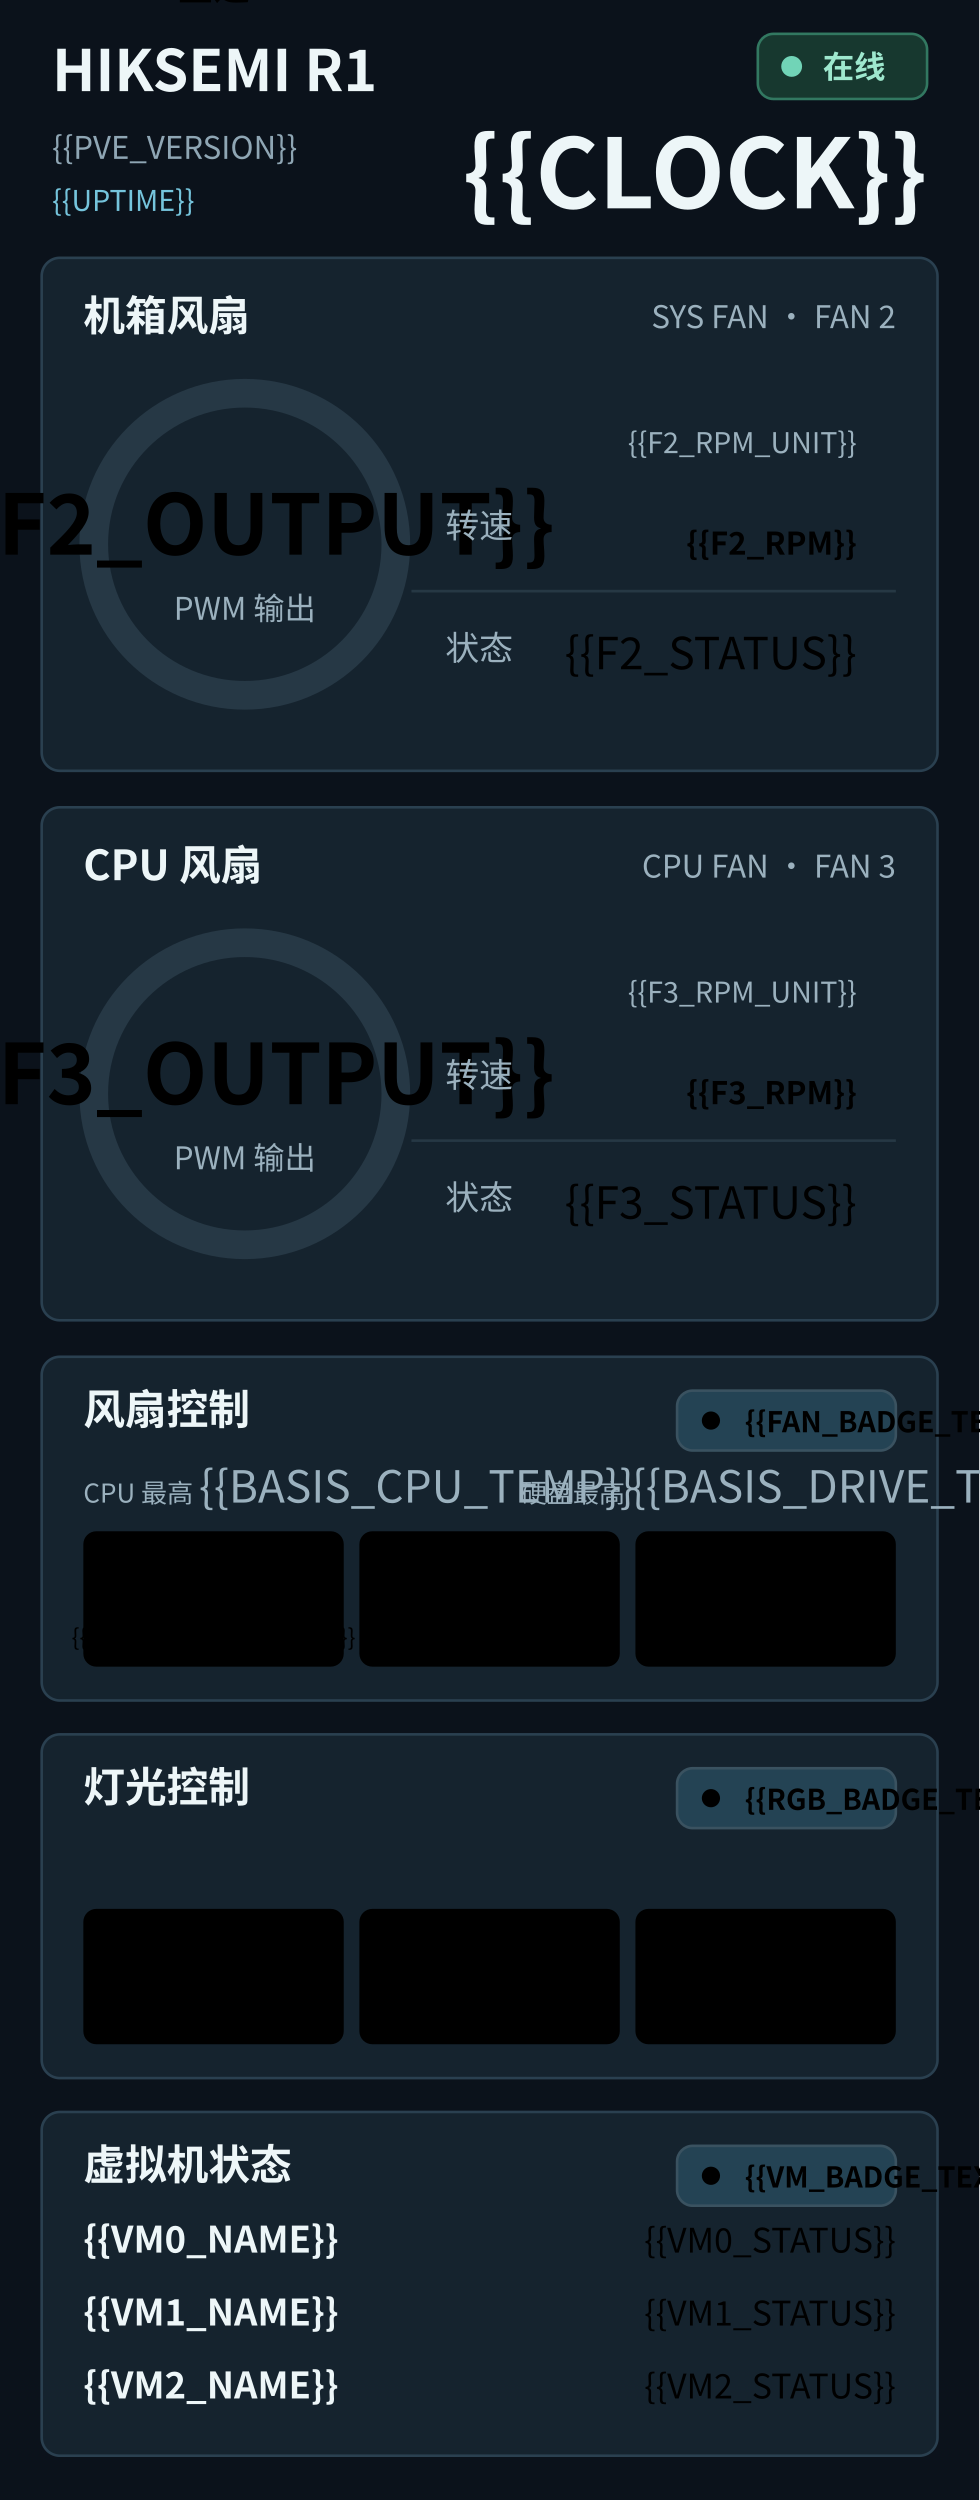
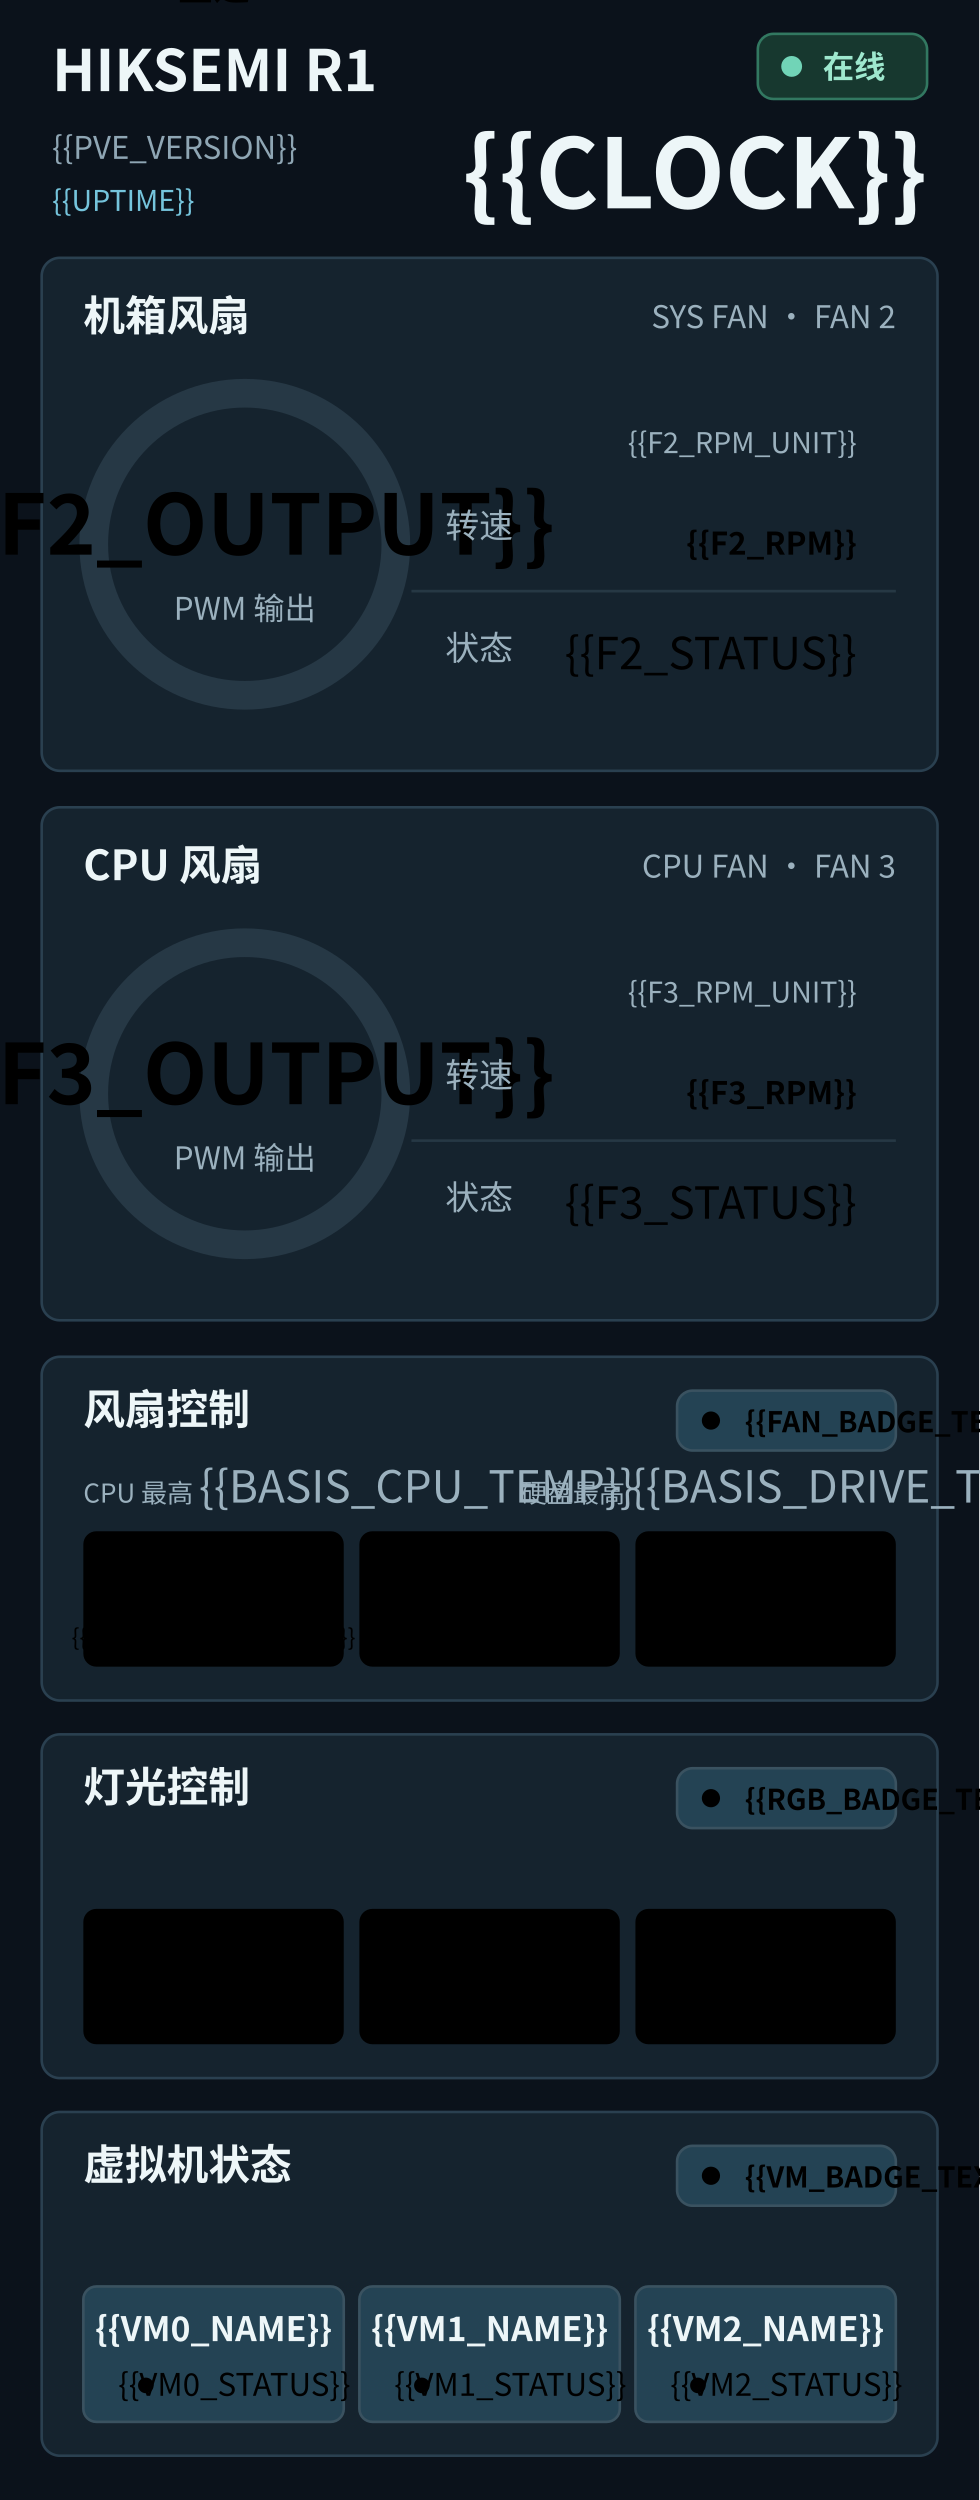
<svg xmlns="http://www.w3.org/2000/svg" width="376" height="960" viewBox="0 0 376 960">
  <rect width="376" height="960" fill="#0b121b" />
  <g font-family="PingFang SC, Noto Sans CJK SC, Arial, sans-serif">
    <text x="20" y="35" fill="#edf6f8" font-size="22" font-weight="700">HIKSEMI R1</text>
    <text x="20" y="61" fill="#8fa6b4" font-size="12">{{PVE_VERSION}}</text>
    <text x="20" y="81" fill="#75c4dc" font-size="11">{{UPTIME}}</text>
    <rect x="291" y="13" width="65" height="25" rx="6" fill="#17382f" stroke="#327861" stroke-width="1" />
    <circle cx="304" cy="25.5" r="4" fill="#71d4b7" />
    <text x="316" y="30" fill="#9ee8ce" font-size="12" font-weight="600">在线</text>
    <text x="356" y="80" fill="#edf6f8" font-size="37" font-weight="700" text-anchor="end">{{CLOCK}}</text>
    <rect x="16" y="99" width="344" height="197" rx="7" fill="#15232e" stroke="#2a4050" />
    <text x="32" y="127" fill="#edf6f8" font-size="16" font-weight="700">机箱风扇</text>
    <text x="344" y="126" fill="#9bb1be" font-size="12" text-anchor="end">SYS FAN · FAN 2</text>
    <circle cx="94" cy="209" r="58" fill="none" stroke="#263845" stroke-width="11" />
    <circle cx="94" cy="209" r="58" fill="none" stroke="{{F2_ARC_COLOR}}" stroke-width="11" stroke-linecap="round" stroke-dasharray="{{F2_ARC}} 364" transform="rotate(-90 94 209)" />
    <text x="94" y="213" fill="{{F2_OUTPUT_COLOR}}" font-size="32" font-weight="700" text-anchor="middle">{{F2_OUTPUT}}</text>
    <text x="94" y="238" fill="#9bb1be" font-size="12" text-anchor="middle">PWM 输出</text>
    <text x="171" y="202" fill="#9bb1be" font-size="13" dominant-baseline="middle">转速</text>
    <text x="329" y="174" fill="#9bb1be" font-size="11" text-anchor="end">{{F2_RPM_UNIT}}</text>
    <text x="329" y="213" fill="{{F2_RPM_COLOR}}" font-size="{{F2_RPM_FONT}}" font-weight="700" text-anchor="end">{{F2_RPM}}</text>
    <line x1="158" y1="227" x2="344" y2="227" stroke="#3a5260" stroke-opacity="0.45" stroke-width="1" />
    <text x="171" y="249" fill="#9bb1be" font-size="13" dominant-baseline="middle">状态</text>
    <text x="329" y="257" fill="{{F2_STATUS_COLOR}}" font-size="17" text-anchor="end">{{F2_STATUS}}</text>
    <rect x="16" y="310" width="344" height="197" rx="7" fill="#15232e" stroke="#2a4050" />
    <text x="32" y="338" fill="#edf6f8" font-size="16" font-weight="700">CPU 风扇</text>
    <text x="344" y="337" fill="#9bb1be" font-size="12" text-anchor="end">CPU FAN · FAN 3</text>
    <circle cx="94" cy="420" r="58" fill="none" stroke="#263845" stroke-width="11" />
    <circle cx="94" cy="420" r="58" fill="none" stroke="{{F3_ARC_COLOR}}" stroke-width="11" stroke-linecap="round" stroke-dasharray="{{F3_ARC}} 364" transform="rotate(-90 94 420)" />
    <text x="94" y="424" fill="{{F3_OUTPUT_COLOR}}" font-size="32" font-weight="700" text-anchor="middle">{{F3_OUTPUT}}</text>
    <text x="94" y="449" fill="#9bb1be" font-size="12" text-anchor="middle">PWM 输出</text>
    <text x="171" y="413" fill="#9bb1be" font-size="13" dominant-baseline="middle">转速</text>
    <text x="329" y="385" fill="#9bb1be" font-size="11" text-anchor="end">{{F3_RPM_UNIT}}</text>
    <text x="329" y="424" fill="{{F3_RPM_COLOR}}" font-size="{{F3_RPM_FONT}}" font-weight="700" text-anchor="end">{{F3_RPM}}</text>
    <line x1="158" y1="438" x2="344" y2="438" stroke="#3a5260" stroke-opacity="0.45" stroke-width="1" />
    <text x="171" y="460" fill="#9bb1be" font-size="13" dominant-baseline="middle">状态</text>
    <text x="329" y="468" fill="{{F3_STATUS_COLOR}}" font-size="17" text-anchor="end">{{F3_STATUS}}</text>
    <rect x="16" y="521" width="344" height="132" rx="7" fill="#15232e" stroke="#2a4050" />
    <text x="32" y="547" fill="#edf6f8" font-size="16" font-weight="700">风扇控制</text>
    <rect x="260" y="534" width="84" height="23" rx="6" fill="#244354" stroke="#3a5260" stroke-width="1" />
    <circle cx="273" cy="545.5" r="3.5" fill="{{FAN_BADGE_COLOR}}" />
    <text x="286" y="550" fill="{{FAN_BADGE_COLOR}}" font-size="11" font-weight="600">{{FAN_BADGE_TEXT}}</text>
    <text x="32" y="577" fill="#9bb1be" font-size="10">CPU 最高 <tspan fill="{{BASIS_CPU_COLOR}}" font-size="17">{{BASIS_CPU_TEMP}}</tspan>
    </text>
    <text x="200" y="577" fill="#9bb1be" font-size="10">硬盘最高 <tspan fill="{{BASIS_DRIVE_COLOR}}" font-size="17">{{BASIS_DRIVE_TEMP}}</tspan>
    </text>
    <rect x="32" y="588" width="100" height="52" rx="5" fill="{{FULL_BUTTON_BG}}" />
    <text x="82" y="{{FULL_BUTTON_TEXT_Y}}" fill="{{FULL_BUTTON_FG}}" font-size="14" font-weight="700" text-anchor="middle">全速</text>
    <text x="82" y="632" fill="{{FULL_BUTTON_FG}}" font-size="9" text-anchor="middle">{{FULL_BUTTON_DETAIL}}</text>
    <rect x="138" y="588" width="100" height="52" rx="5" fill="{{HIGH_BUTTON_BG}}" />
    <text x="188" y="620" fill="{{HIGH_BUTTON_FG}}" font-size="14" font-weight="700" text-anchor="middle">标准</text>
    <rect x="244" y="588" width="100" height="52" rx="5" fill="{{LOW_BUTTON_BG}}" />
    <text x="294" y="620" fill="{{LOW_BUTTON_FG}}" font-size="14" font-weight="700" text-anchor="middle">静音</text>
    <rect x="16" y="666" width="344" height="132" rx="7" fill="#15232e" stroke="#2a4050" />
    <text x="32" y="692" fill="#edf6f8" font-size="16" font-weight="700">灯光控制</text>
    <rect x="260" y="679" width="84" height="23" rx="6" fill="#244354" stroke="#3a5260" stroke-width="1" />
    <circle cx="273" cy="690.5" r="3.5" fill="{{RGB_INDICATOR}}" />
    <text x="286" y="695" fill="{{RGB_BADGE_COLOR}}" font-size="11" font-weight="600">{{RGB_BADGE_TEXT}}</text>
    <rect x="32" y="733" width="100" height="52" rx="5" fill="{{RGB_BREATHE_BG}}" />
    <text x="82" y="765" fill="{{RGB_BREATHE_FG}}" font-size="14" font-weight="700" text-anchor="middle">呼吸</text>
    <rect x="138" y="733" width="100" height="52" rx="5" fill="{{RGB_STEADY_BG}}" />
    <text x="188" y="765" fill="{{RGB_STEADY_FG}}" font-size="14" font-weight="700" text-anchor="middle">常亮</text>
    <rect x="244" y="733" width="100" height="52" rx="5" fill="{{RGB_OFF_BUTTON_BG}}" />
    <text x="294" y="765" fill="{{RGB_OFF_BUTTON_FG}}" font-size="14" font-weight="700" text-anchor="middle">关闭</text>
    <rect x="16" y="811" width="344" height="132" rx="7" fill="#15232e" stroke="#2a4050" />
    <text x="32" y="837" fill="#edf6f8" font-size="16" font-weight="700">虚拟机状态</text>
    <rect x="260" y="824" width="84" height="23" rx="6" fill="#244354" stroke="#3a5260" stroke-width="1" />
    <circle cx="273" cy="835.5" r="3.5" fill="{{VM_BADGE_COLOR}}" />
    <text x="286" y="840" fill="{{VM_BADGE_COLOR}}" font-size="11" font-weight="600">{{VM_BADGE_TEXT}}</text>
-     <text x="32" y="865" fill="#edf6f8" font-size="14" font-weight="600">{{VM0_NAME}}</text>
-     <text x="344" y="865" fill="{{VM0_COLOR}}" font-size="13" text-anchor="end">{{VM0_STATUS}}</text>
-     <text x="32" y="893" fill="#edf6f8" font-size="14" font-weight="600">{{VM1_NAME}}</text>
-     <text x="344" y="893" fill="{{VM1_COLOR}}" font-size="13" text-anchor="end">{{VM1_STATUS}}</text>
-     <text x="32" y="921" fill="#edf6f8" font-size="14" font-weight="600">{{VM2_NAME}}</text>
-     <text x="344" y="921" fill="{{VM2_COLOR}}" font-size="13" text-anchor="end">{{VM2_STATUS}}</text>
+     <rect x="32" y="878" width="100" height="52" rx="5" fill="#244354" stroke="#3a5260" stroke-width="1" />
+     <text x="82" y="899" fill="#edf6f8" font-size="13" font-weight="600" text-anchor="middle">{{VM0_NAME}}</text>
+     <circle cx="56" cy="916" r="3" fill="{{VM0_COLOR}}" />
+     <text x="90" y="920" fill="{{VM0_COLOR}}" font-size="12" text-anchor="middle">{{VM0_STATUS}}</text>
+     <rect x="138" y="878" width="100" height="52" rx="5" fill="#244354" stroke="#3a5260" stroke-width="1" />
+     <text x="188" y="899" fill="#edf6f8" font-size="13" font-weight="600" text-anchor="middle">{{VM1_NAME}}</text>
+     <circle cx="162" cy="916" r="3" fill="{{VM1_COLOR}}" />
+     <text x="196" y="920" fill="{{VM1_COLOR}}" font-size="12" text-anchor="middle">{{VM1_STATUS}}</text>
+     <rect x="244" y="878" width="100" height="52" rx="5" fill="#244354" stroke="#3a5260" stroke-width="1" />
+     <text x="294" y="899" fill="#edf6f8" font-size="13" font-weight="600" text-anchor="middle">{{VM2_NAME}}</text>
+     <circle cx="268" cy="916" r="3" fill="{{VM2_COLOR}}" />
+     <text x="302" y="920" fill="{{VM2_COLOR}}" font-size="12" text-anchor="middle">{{VM2_STATUS}}</text>
  </g>
</svg>
